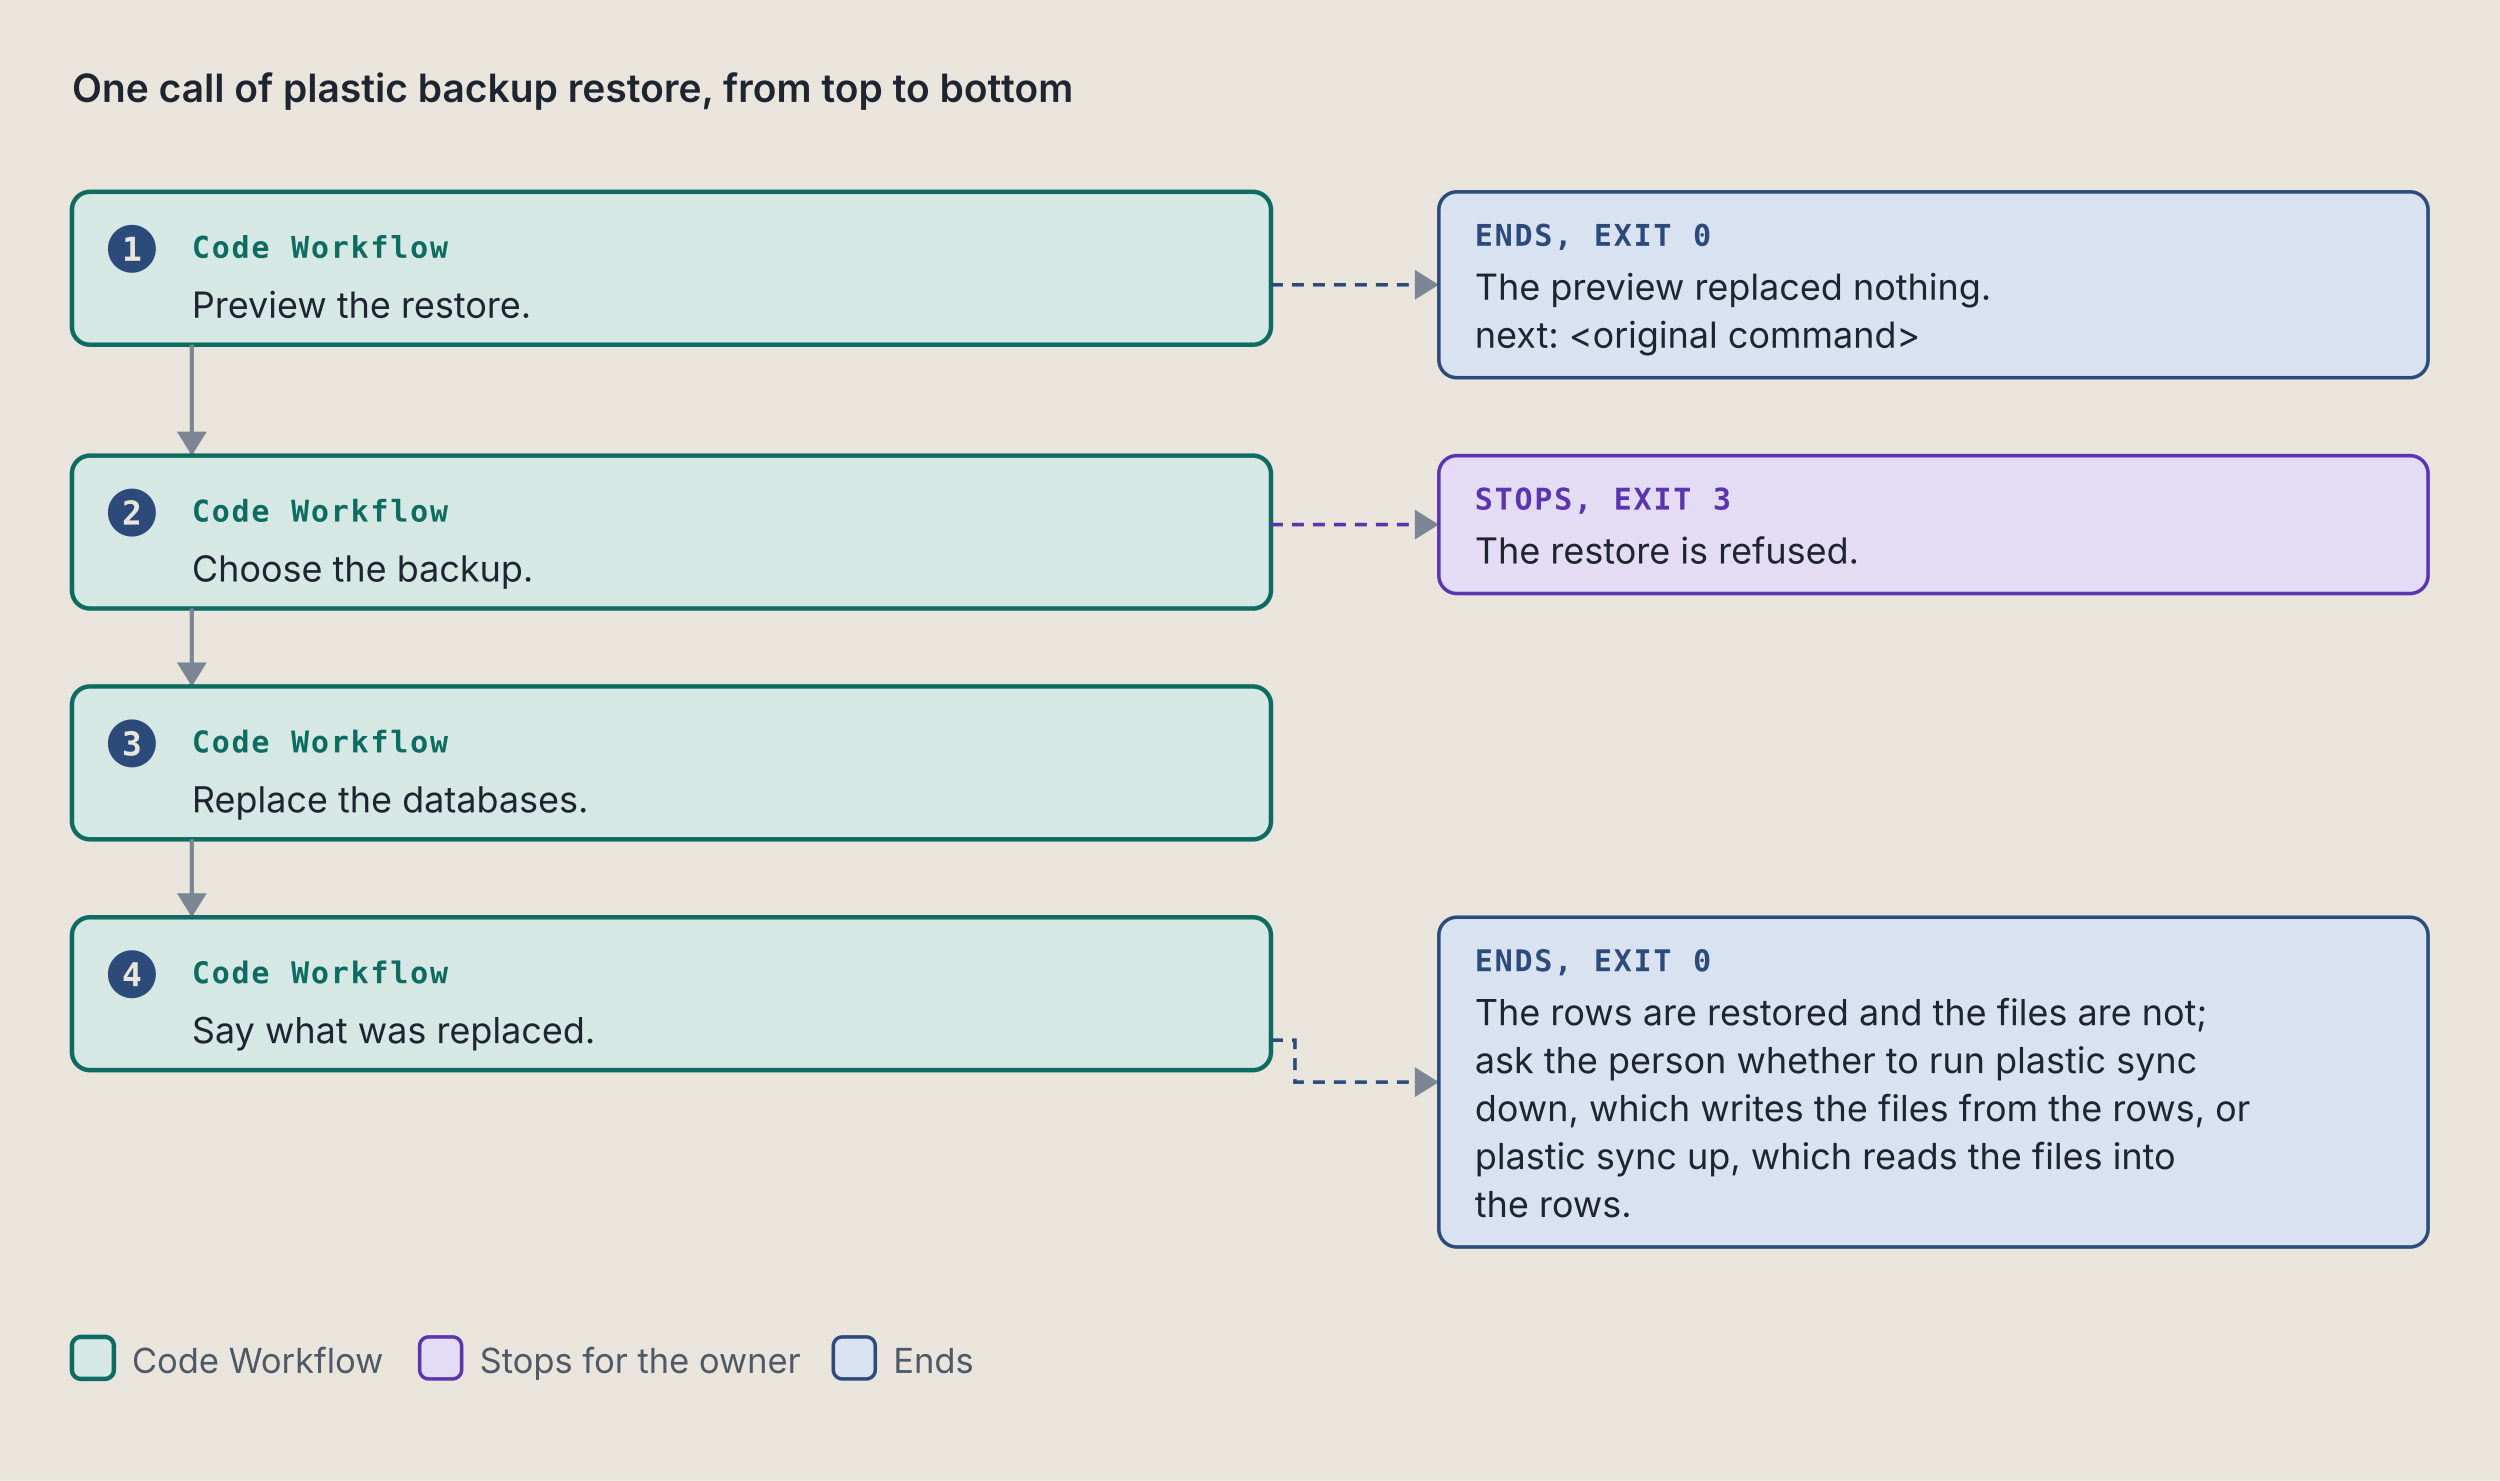
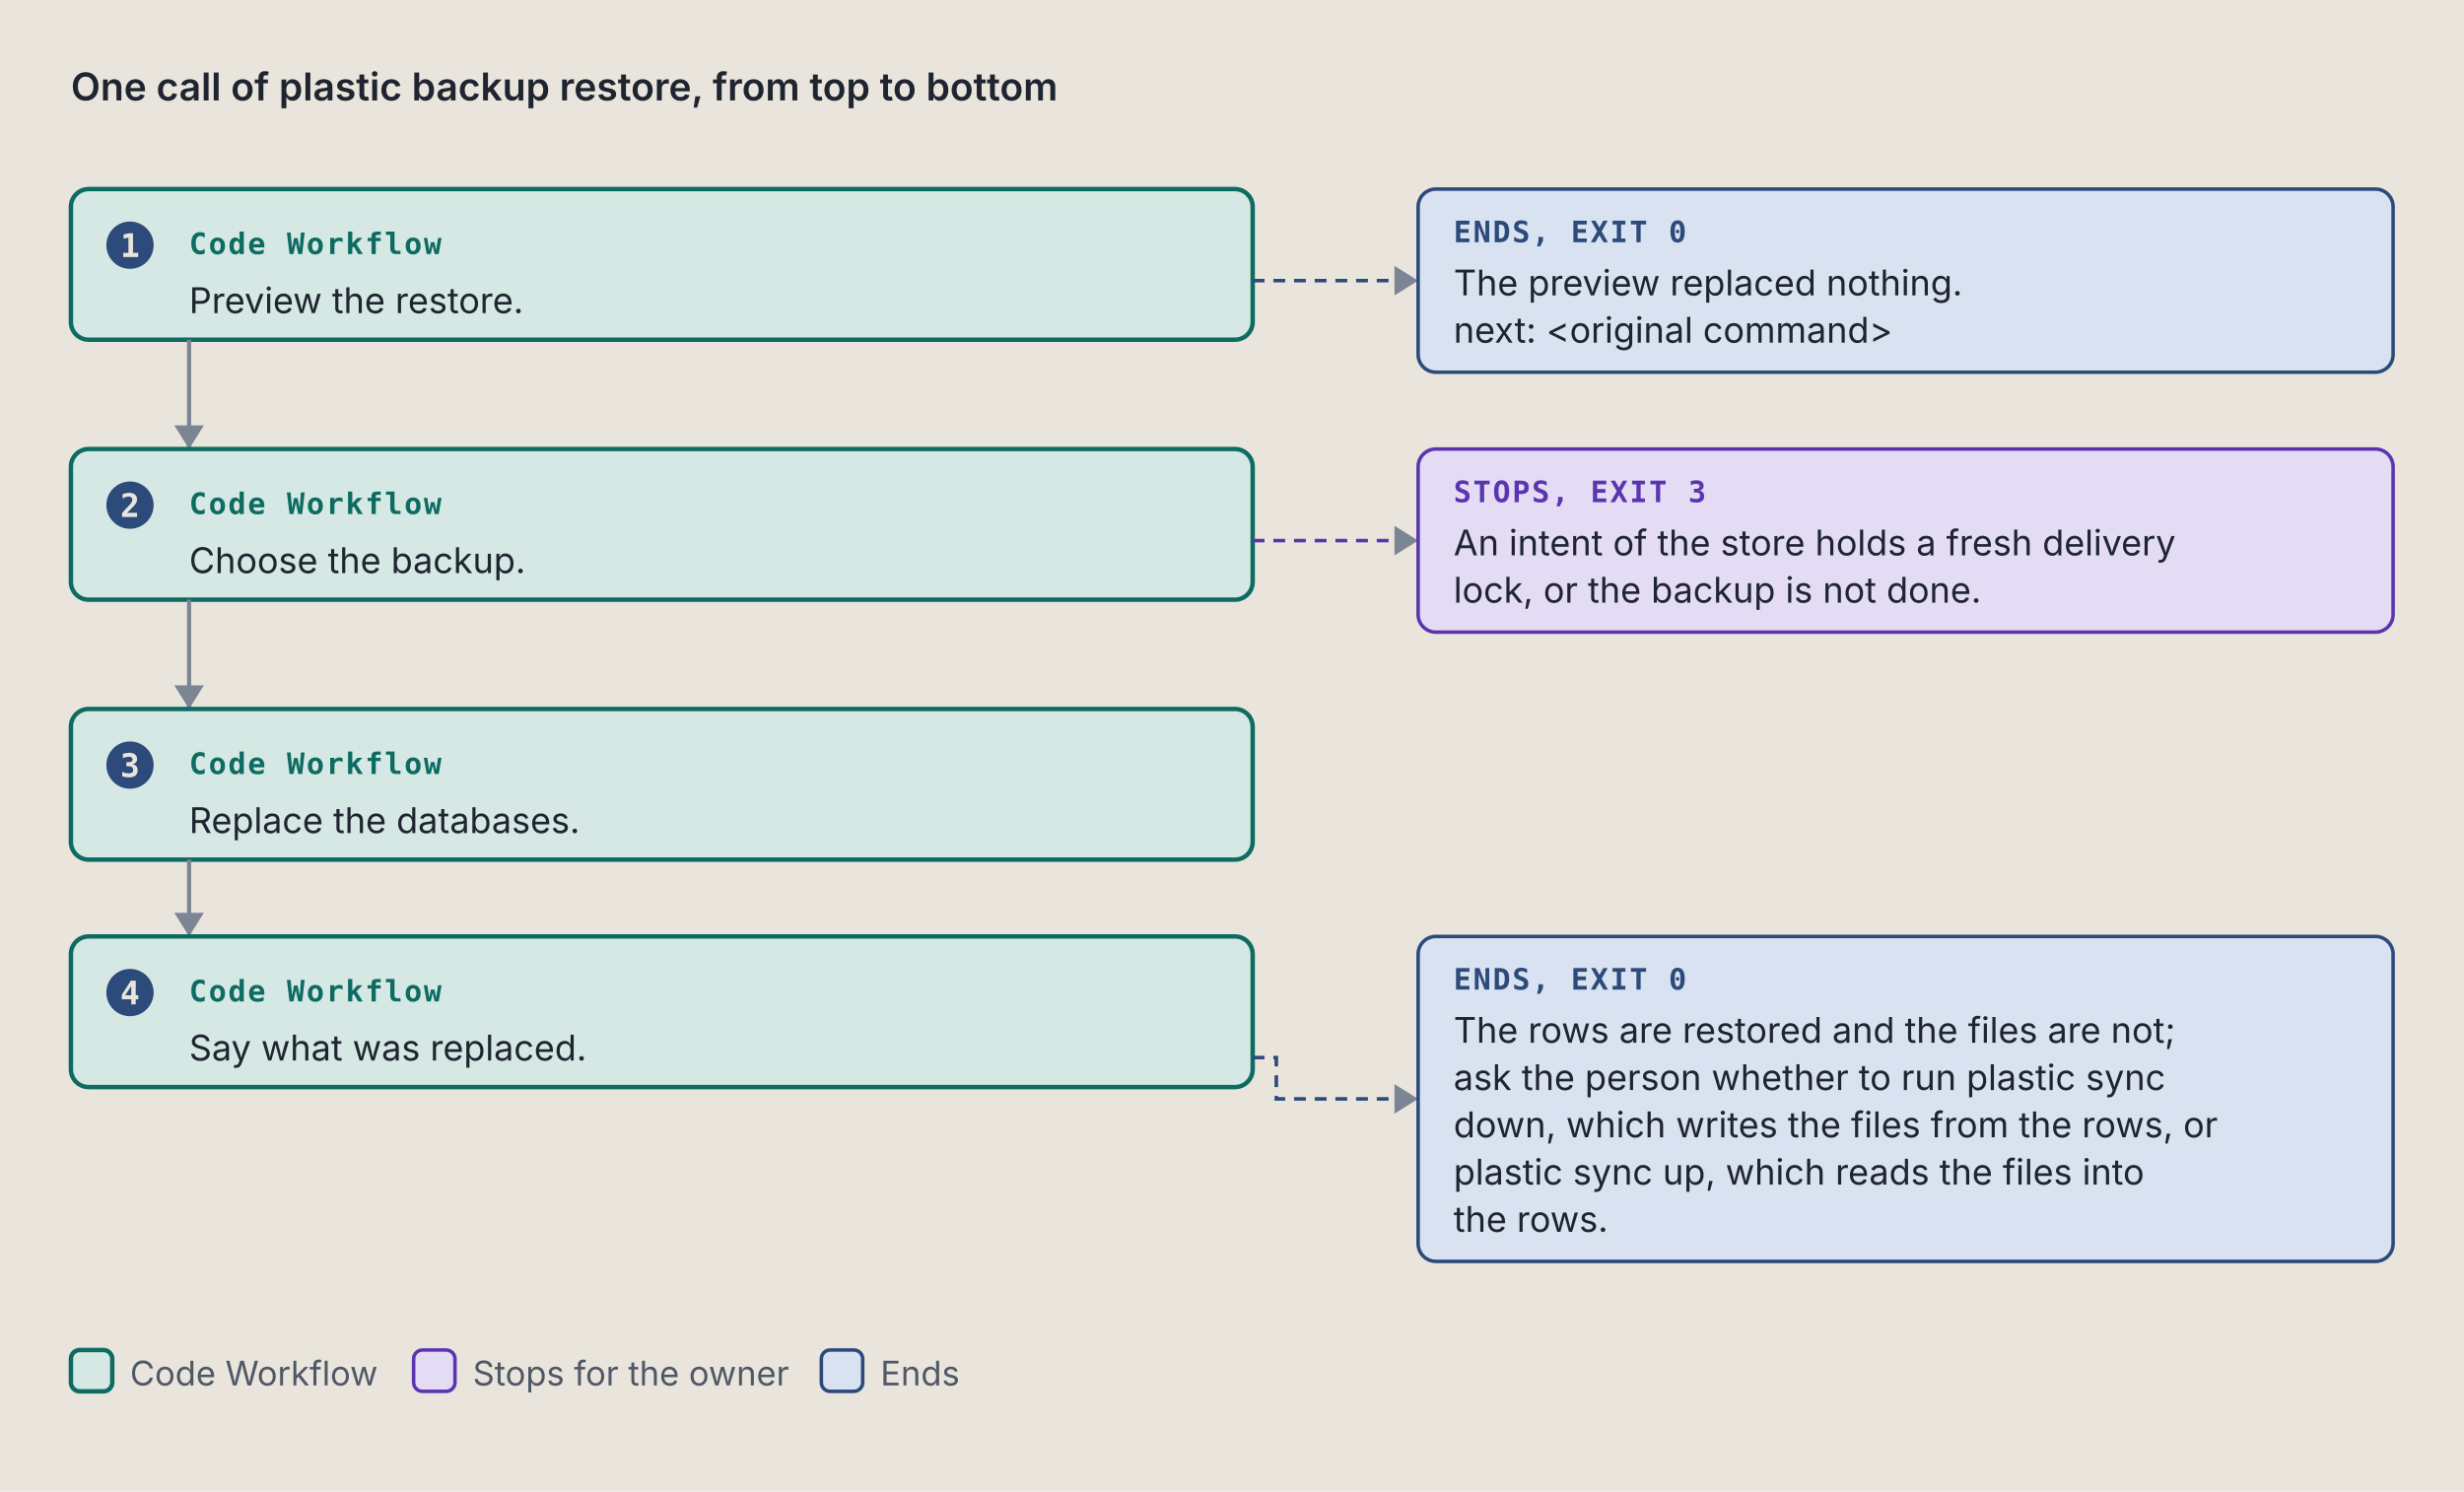
- <svg xmlns="http://www.w3.org/2000/svg" viewBox="0 0 834 494" width="834" height="494" role="img" xml:space="preserve">
+ <svg xmlns="http://www.w3.org/2000/svg" viewBox="0 0 834 505" width="834" height="505" role="img" xml:space="preserve">
  <style>.ground { fill: #e9e5dc; }
.card { fill: #f4f1ea; stroke: #7c8594; stroke-width: 1; }
.lane-code { fill: #d5e8e3; stroke: #0d6b61; stroke-width: 1.5; }
.lane-agent { fill: #f1e2c7; stroke: #9a5508; stroke-width: 1.5; }
.stop-refusal { fill: #e4dcf5; stroke: #5b35b0; stroke-width: 1.2; }
.stop-failure { fill: #f4d9d4; stroke: #a8261b; stroke-width: 1.2; }
.end { fill: #d9e2f0; stroke: #2c4a7a; stroke-width: 1.2; }
.stop-end { fill: #d9e2f0; stroke: #2c4a7a; stroke-width: 1.2; }
.stop-handoff { fill: #f1e2c7; stroke: #9a5508; stroke-width: 1.2; stroke-dasharray: 5 3; }
.wire-handoff { fill: none; stroke: #9a5508; stroke-width: 1.2; stroke-dasharray: 4 3; }
.wire-end { fill: none; stroke: #2c4a7a; stroke-width: 1.2; stroke-dasharray: 4 3; }
.tag-handoff { fill: #9a5508; }
.k { fill: #4f5866; font: 11.5px "IBM Plex Sans", system-ui, -apple-system, "Segoe UI", sans-serif; }
.way { fill: #1f2530; font: italic 12.5px "IBM Plex Sans", system-ui, -apple-system, "Segoe UI", sans-serif; }
.wire { fill: none; stroke: #7c8594; stroke-width: 1.4; }
.wire-read { fill: none; stroke: #7c8594; stroke-width: 1.4; stroke-dasharray: 5 3; }
.wire-refusal { fill: none; stroke: #5b35b0; stroke-width: 1.2; stroke-dasharray: 4 3; }
.wire-failure { fill: none; stroke: #a8261b; stroke-width: 1.2; stroke-dasharray: 4 3; }
.head { fill: #7c8594; }
.t { fill: #1f2530; font: 12px "IBM Plex Sans", system-ui, -apple-system, "Segoe UI", sans-serif; }
.tb { fill: #1f2530; font: 600 13px "IBM Plex Sans", system-ui, -apple-system, "Segoe UI", sans-serif; }
.tm { fill: #1f2530; font: 11.5px "IBM Plex Mono", ui-monospace, Menlo, Consolas, monospace; }
.tag { font: 600 10px "IBM Plex Mono", ui-monospace, Menlo, Consolas, monospace; letter-spacing: .06em; }
.tag-code { fill: #0d6b61; } .tag-agent { fill: #9a5508; } .tag-refusal { fill: #5b35b0; }
.tag-failure { fill: #a8261b; } .tag-end { fill: #2c4a7a; } .tag-muted { fill: #4f5866; }
.tm.tag-muted { font-size: 10.5px; }
.db { fill: #d9e2f0; stroke: #2c4a7a; stroke-width: 1.2; }
.codebox { fill: #f4f1ea; stroke: #7c8594; stroke-width: 1; }
.cx { fill: #1f2530; font: 12px "IBM Plex Mono", ui-monospace, Menlo, Consolas, monospace; white-space: pre; }
.cx-n { fill: #4f5866; font: 11px "IBM Plex Mono", ui-monospace, Menlo, Consolas, monospace; }
.cx-k { fill: #5b35b0; } .cx-s { fill: #9a5508; } .cx-y { fill: #0d6b61; }
.cx-w { fill: #2c4a7a; font-weight: 600; } .cx-t { fill: #a8261b; } .cx-c { fill: #4f5866; font-style: italic; }
.badge { fill: #2c4a7a; } .badge-t { fill: #e9e5dc; font: 600 11px "IBM Plex Mono", ui-monospace, Menlo, Consolas, monospace; }
.bracket { fill: none; stroke: #2c4a7a; stroke-width: 1.4; }
.term { fill: #16191e; stroke: #7c8594; stroke-width: 1; }
.term-t { fill: #e6e2d8; font: 12px "IBM Plex Mono", ui-monospace, Menlo, Consolas, monospace; }
.term-p { fill: #8fd18f; font: 12px "IBM Plex Mono", ui-monospace, Menlo, Consolas, monospace; }
.term-m { fill: #a3abb6; font: 12px "IBM Plex Mono", ui-monospace, Menlo, Consolas, monospace; }
.big { font: 700 36px "IBM Plex Mono", ui-monospace, Menlo, Consolas, monospace; }

@media (prefers-color-scheme: dark) {
.ground { fill: #171a1f; }
.card { fill: #20242b; stroke: #8a93a2; stroke-width: 1; }
.lane-code { fill: #173a36; stroke: #5cc4b4; stroke-width: 1.5; }
.lane-agent { fill: #3d2e17; stroke: #e5a95a; stroke-width: 1.5; }
.stop-refusal { fill: #2d2445; stroke: #b59cf2; stroke-width: 1.2; }
.stop-failure { fill: #45211e; stroke: #f2958a; stroke-width: 1.2; }
.end { fill: #1f2c42; stroke: #97b6e8; stroke-width: 1.2; }
.stop-end { fill: #1f2c42; stroke: #97b6e8; stroke-width: 1.2; }
.stop-handoff { fill: #3d2e17; stroke: #e5a95a; stroke-width: 1.2; stroke-dasharray: 5 3; }
.wire-handoff { fill: none; stroke: #e5a95a; stroke-width: 1.2; stroke-dasharray: 4 3; }
.wire-end { fill: none; stroke: #97b6e8; stroke-width: 1.2; stroke-dasharray: 4 3; }
.tag-handoff { fill: #e5a95a; }
.k { fill: #b3b9c3; font: 11.5px "IBM Plex Sans", system-ui, -apple-system, "Segoe UI", sans-serif; }
.way { fill: #e8e4da; font: italic 12.5px "IBM Plex Sans", system-ui, -apple-system, "Segoe UI", sans-serif; }
.wire { fill: none; stroke: #8a93a2; stroke-width: 1.4; }
.wire-read { fill: none; stroke: #8a93a2; stroke-width: 1.4; stroke-dasharray: 5 3; }
.wire-refusal { fill: none; stroke: #b59cf2; stroke-width: 1.2; stroke-dasharray: 4 3; }
.wire-failure { fill: none; stroke: #f2958a; stroke-width: 1.2; stroke-dasharray: 4 3; }
.head { fill: #8a93a2; }
.t { fill: #e8e4da; font: 12px "IBM Plex Sans", system-ui, -apple-system, "Segoe UI", sans-serif; }
.tb { fill: #e8e4da; font: 600 13px "IBM Plex Sans", system-ui, -apple-system, "Segoe UI", sans-serif; }
.tm { fill: #e8e4da; font: 11.5px "IBM Plex Mono", ui-monospace, Menlo, Consolas, monospace; }
.tag { font: 600 10px "IBM Plex Mono", ui-monospace, Menlo, Consolas, monospace; letter-spacing: .06em; }
.tag-code { fill: #5cc4b4; } .tag-agent { fill: #e5a95a; } .tag-refusal { fill: #b59cf2; }
.tag-failure { fill: #f2958a; } .tag-end { fill: #97b6e8; } .tag-muted { fill: #b3b9c3; }
.tm.tag-muted { font-size: 10.5px; }
.db { fill: #1f2c42; stroke: #97b6e8; stroke-width: 1.2; }
.codebox { fill: #20242b; stroke: #8a93a2; stroke-width: 1; }
.cx { fill: #e8e4da; font: 12px "IBM Plex Mono", ui-monospace, Menlo, Consolas, monospace; white-space: pre; }
.cx-n { fill: #b3b9c3; font: 11px "IBM Plex Mono", ui-monospace, Menlo, Consolas, monospace; }
.cx-k { fill: #b59cf2; } .cx-s { fill: #e5a95a; } .cx-y { fill: #5cc4b4; }
.cx-w { fill: #97b6e8; font-weight: 600; } .cx-t { fill: #f2958a; } .cx-c { fill: #b3b9c3; font-style: italic; }
.badge { fill: #97b6e8; } .badge-t { fill: #171a1f; font: 600 11px "IBM Plex Mono", ui-monospace, Menlo, Consolas, monospace; }
.bracket { fill: none; stroke: #97b6e8; stroke-width: 1.4; }
.term { fill: #16191e; stroke: #8a93a2; stroke-width: 1; }
.term-t { fill: #e6e2d8; font: 12px "IBM Plex Mono", ui-monospace, Menlo, Consolas, monospace; }
.term-p { fill: #8fd18f; font: 12px "IBM Plex Mono", ui-monospace, Menlo, Consolas, monospace; }
.term-m { fill: #a3abb6; font: 12px "IBM Plex Mono", ui-monospace, Menlo, Consolas, monospace; }
.big { font: 700 36px "IBM Plex Mono", ui-monospace, Menlo, Consolas, monospace; }
}</style>
  <rect width="100%" height="100%" class="ground" />
  <text x="24" y="34" class="tb" text-anchor="start">One call of plastic backup restore, from top to bottom</text>
  <rect x="24" y="64" width="400" height="51" rx="6" class="lane-code" />
  <circle cx="44" cy="83" r="8" class="badge" />
  <text x="44" y="87" class="badge-t" text-anchor="middle">1</text>
  <text x="64" y="86" class="tag tag-code" text-anchor="start">Code Workflow</text>
  <text x="64" y="106" class="t" text-anchor="start">Preview the restore.</text>
  <path d="M 424 95 L 480 95" class="wire-end" />
  <path d="M 472 90 L 480 95 L 472 100 Z" class="head" />
  <rect x="480" y="64" width="330" height="62" rx="6" class="stop-end" />
  <text x="492" y="82" class="tag tag-end" text-anchor="start">ENDS, EXIT 0</text>
  <text x="492" y="100" class="t" text-anchor="start">The preview replaced nothing.</text>
  <text x="492" y="116" class="t" text-anchor="start">next: &lt;original command&gt;</text>
  <path d="M 64 115 L 64 152" class="wire" />
  <path d="M 59 144 L 64 152 L 69 144 Z" class="head" />
  <rect x="24" y="152" width="400" height="51" rx="6" class="lane-code" />
  <circle cx="44" cy="171" r="8" class="badge" />
  <text x="44" y="175" class="badge-t" text-anchor="middle">2</text>
  <text x="64" y="174" class="tag tag-code" text-anchor="start">Code Workflow</text>
  <text x="64" y="194" class="t" text-anchor="start">Choose the backup.</text>
-   <path d="M 424 175 L 480 175" class="wire-refusal" />
-   <path d="M 472 170 L 480 175 L 472 180 Z" class="head" />
-   <rect x="480" y="152" width="330" height="46" rx="6" class="stop-refusal" />
+   <path d="M 424 183 L 480 183" class="wire-refusal" />
+   <path d="M 472 178 L 480 183 L 472 188 Z" class="head" />
+   <rect x="480" y="152" width="330" height="62" rx="6" class="stop-refusal" />
  <text x="492" y="170" class="tag tag-refusal" text-anchor="start">STOPS, EXIT 3</text>
-   <text x="492" y="188" class="t" text-anchor="start">The restore is refused.</text>
-   <path d="M 64 203 L 64 229" class="wire" />
-   <path d="M 59 221 L 64 229 L 69 221 Z" class="head" />
-   <rect x="24" y="229" width="400" height="51" rx="6" class="lane-code" />
-   <circle cx="44" cy="248" r="8" class="badge" />
-   <text x="44" y="252" class="badge-t" text-anchor="middle">3</text>
-   <text x="64" y="251" class="tag tag-code" text-anchor="start">Code Workflow</text>
-   <text x="64" y="271" class="t" text-anchor="start">Replace the databases.</text>
-   <path d="M 64 280 L 64 306" class="wire" />
-   <path d="M 59 298 L 64 306 L 69 298 Z" class="head" />
-   <rect x="24" y="306" width="400" height="51" rx="6" class="lane-code" />
-   <circle cx="44" cy="325" r="8" class="badge" />
-   <text x="44" y="329" class="badge-t" text-anchor="middle">4</text>
-   <text x="64" y="328" class="tag tag-code" text-anchor="start">Code Workflow</text>
-   <text x="64" y="348" class="t" text-anchor="start">Say what was replaced.</text>
-   <path d="M 424 347 L 432 347 L 432 361 L 480 361" class="wire-end" />
-   <path d="M 472 356 L 480 361 L 472 366 Z" class="head" />
-   <rect x="480" y="306" width="330" height="110" rx="6" class="stop-end" />
-   <text x="492" y="324" class="tag tag-end" text-anchor="start">ENDS, EXIT 0</text>
-   <text x="492" y="342" class="t" text-anchor="start">The rows are restored and the files are not;</text>
-   <text x="492" y="358" class="t" text-anchor="start">ask the person whether to run plastic sync</text>
-   <text x="492" y="374" class="t" text-anchor="start">down, which writes the files from the rows, or</text>
-   <text x="492" y="390" class="t" text-anchor="start">plastic sync up, which reads the files into</text>
-   <text x="492" y="406" class="t" text-anchor="start">the rows.</text>
-   <rect x="24" y="446" width="14" height="14" rx="3" class="lane-code" />
-   <text x="44" y="458" class="k" text-anchor="start">Code Workflow</text>
-   <rect x="140" y="446" width="14" height="14" rx="3" class="stop-refusal" />
-   <text x="160" y="458" class="k" text-anchor="start">Stops for the owner</text>
-   <rect x="278" y="446" width="14" height="14" rx="3" class="stop-end" />
-   <text x="298" y="458" class="k" text-anchor="start">Ends</text>
+   <text x="492" y="188" class="t" text-anchor="start">An intent of the store holds a fresh delivery</text>
+   <text x="492" y="204" class="t" text-anchor="start">lock, or the backup is not done.</text>
+   <path d="M 64 203 L 64 240" class="wire" />
+   <path d="M 59 232 L 64 240 L 69 232 Z" class="head" />
+   <rect x="24" y="240" width="400" height="51" rx="6" class="lane-code" />
+   <circle cx="44" cy="259" r="8" class="badge" />
+   <text x="44" y="263" class="badge-t" text-anchor="middle">3</text>
+   <text x="64" y="262" class="tag tag-code" text-anchor="start">Code Workflow</text>
+   <text x="64" y="282" class="t" text-anchor="start">Replace the databases.</text>
+   <path d="M 64 291 L 64 317" class="wire" />
+   <path d="M 59 309 L 64 317 L 69 309 Z" class="head" />
+   <rect x="24" y="317" width="400" height="51" rx="6" class="lane-code" />
+   <circle cx="44" cy="336" r="8" class="badge" />
+   <text x="44" y="340" class="badge-t" text-anchor="middle">4</text>
+   <text x="64" y="339" class="tag tag-code" text-anchor="start">Code Workflow</text>
+   <text x="64" y="359" class="t" text-anchor="start">Say what was replaced.</text>
+   <path d="M 424 358 L 432 358 L 432 372 L 480 372" class="wire-end" />
+   <path d="M 472 367 L 480 372 L 472 377 Z" class="head" />
+   <rect x="480" y="317" width="330" height="110" rx="6" class="stop-end" />
+   <text x="492" y="335" class="tag tag-end" text-anchor="start">ENDS, EXIT 0</text>
+   <text x="492" y="353" class="t" text-anchor="start">The rows are restored and the files are not;</text>
+   <text x="492" y="369" class="t" text-anchor="start">ask the person whether to run plastic sync</text>
+   <text x="492" y="385" class="t" text-anchor="start">down, which writes the files from the rows, or</text>
+   <text x="492" y="401" class="t" text-anchor="start">plastic sync up, which reads the files into</text>
+   <text x="492" y="417" class="t" text-anchor="start">the rows.</text>
+   <rect x="24" y="457" width="14" height="14" rx="3" class="lane-code" />
+   <text x="44" y="469" class="k" text-anchor="start">Code Workflow</text>
+   <rect x="140" y="457" width="14" height="14" rx="3" class="stop-refusal" />
+   <text x="160" y="469" class="k" text-anchor="start">Stops for the owner</text>
+   <rect x="278" y="457" width="14" height="14" rx="3" class="stop-end" />
+   <text x="298" y="469" class="k" text-anchor="start">Ends</text>
</svg>
